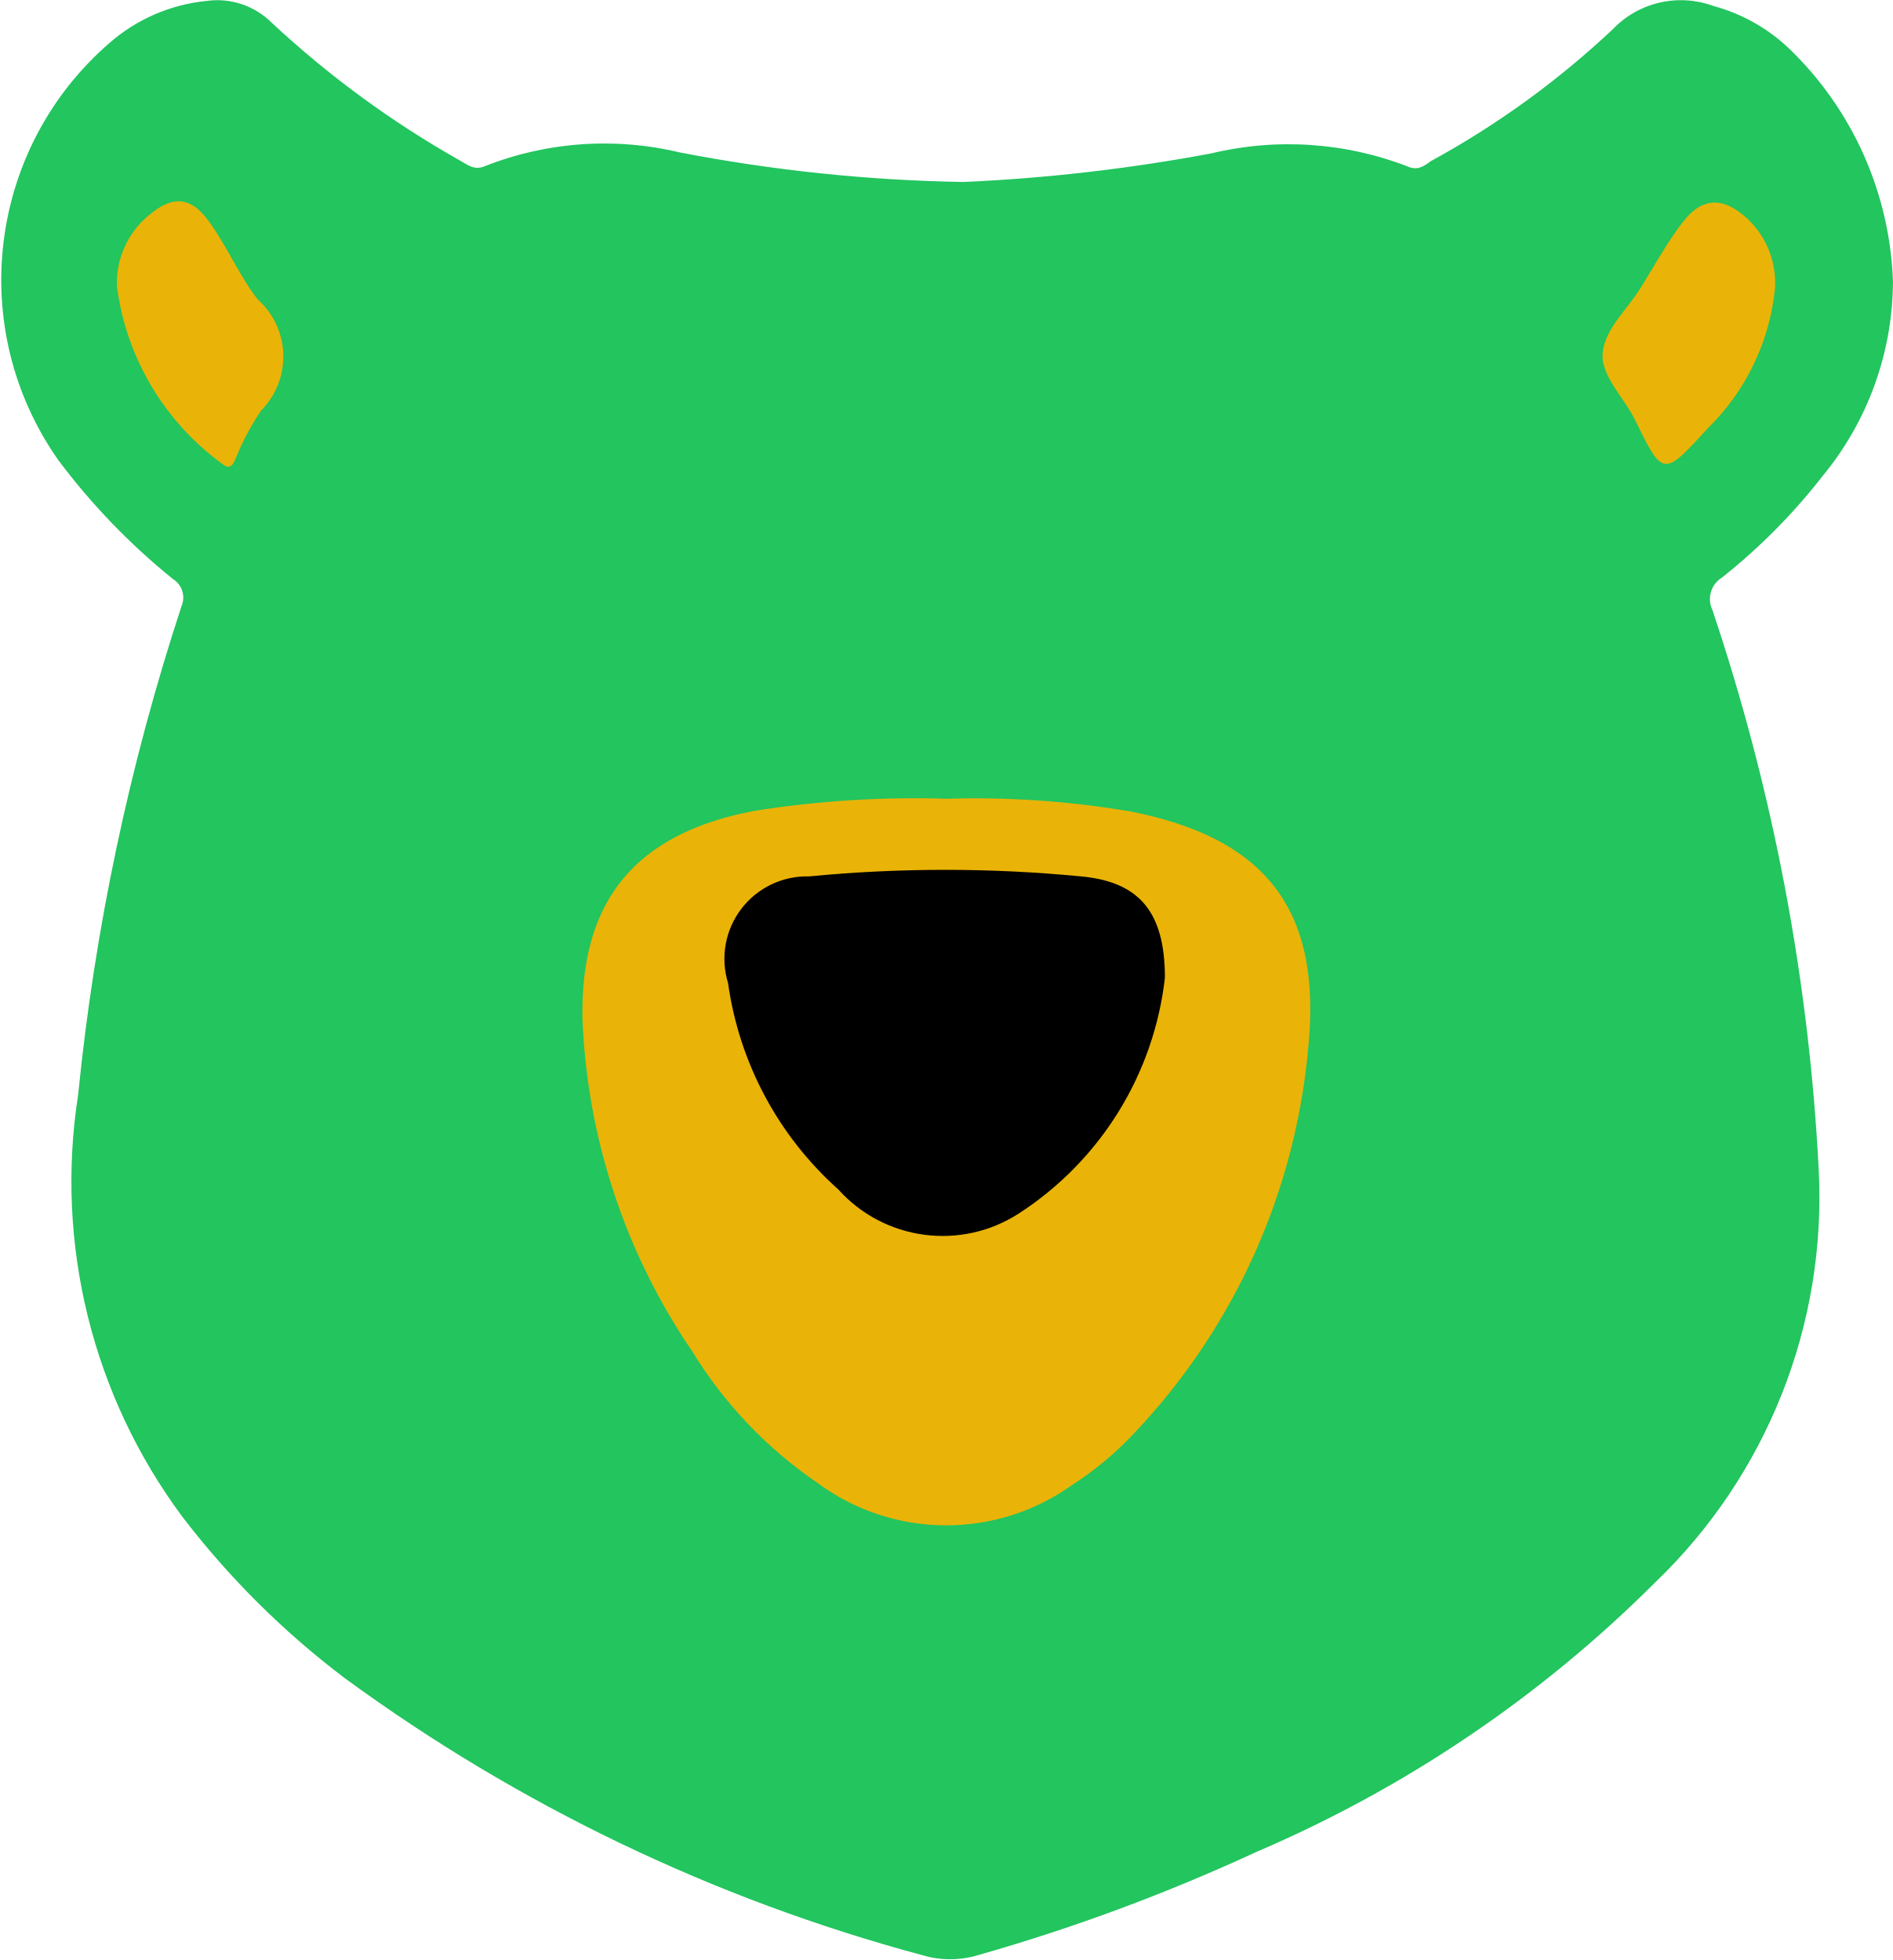
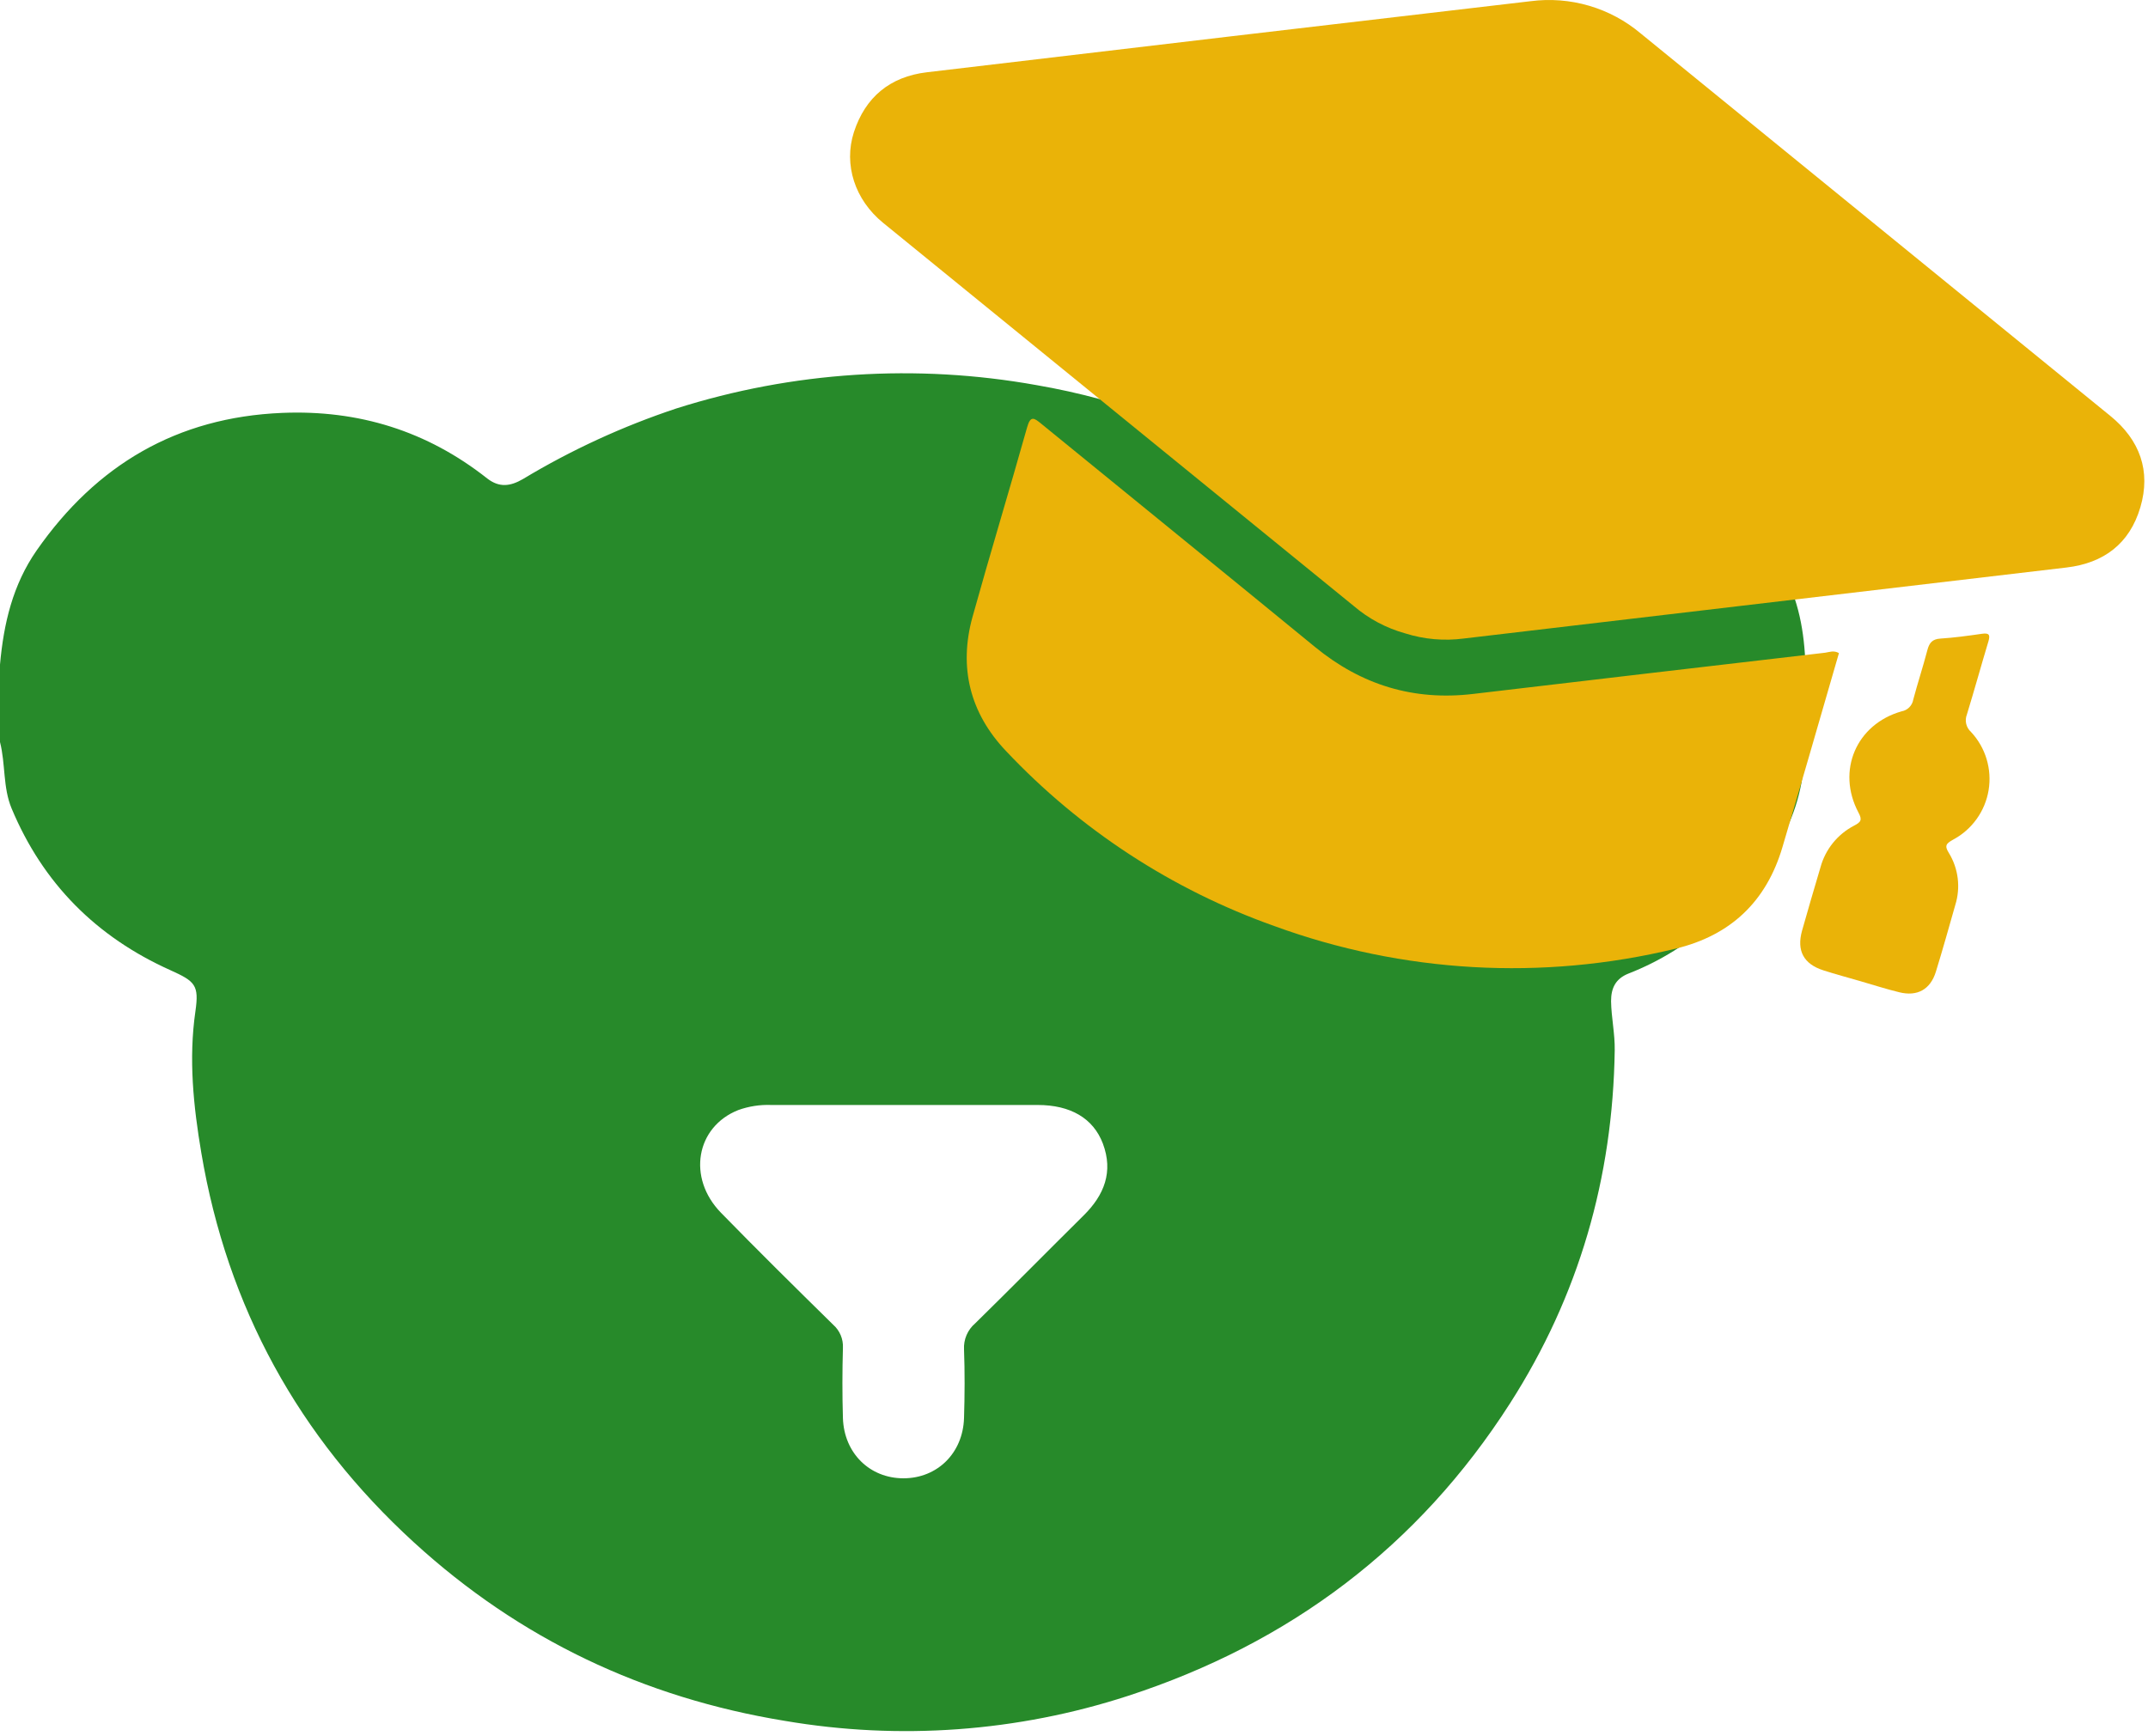
- <svg xmlns="http://www.w3.org/2000/svg" viewBox="0 0 38.99 40.39">
-   <defs>
-     <style>.cls-1{fill:#22c55e;}.cls-2{fill:#eab308;}</style>
-   </defs>
-   <g id="Layer_2" data-name="Layer 2">
-     <g id="Layer_1-2" data-name="Layer 1">
-       <path class="cls-1" d="M39,5.81a6.34,6.34,0,0,1-1.45,4,12.4,12.4,0,0,1-2.07,2.09.52.52,0,0,0-.2.67,43.15,43.15,0,0,1,2.19,11.53,11,11,0,0,1-3.37,8.51,26.18,26.18,0,0,1-8.21,5.55,39.16,39.16,0,0,1-5.74,2.13,2,2,0,0,1-1.15,0A35.9,35.9,0,0,1,7.1,34.58a17.5,17.5,0,0,1-3.34-3.32,11.58,11.58,0,0,1-2.15-8.7A47.39,47.39,0,0,1,3.74,12.49a.45.45,0,0,0-.18-.56A13.69,13.69,0,0,1,1.2,9.48,6.46,6.46,0,0,1,2.25.89a3.57,3.57,0,0,1,2-.87A1.59,1.59,0,0,1,5.6.47,20.35,20.35,0,0,0,9.48,3.31c.16.09.3.21.52.11a6.7,6.7,0,0,1,4-.28,33.75,33.75,0,0,0,5.85.61,36.51,36.51,0,0,0,5.11-.59A6.81,6.81,0,0,1,29,3.43c.2.09.33,0,.48-.11A18.16,18.16,0,0,0,33.23.6,1.94,1.94,0,0,1,35.29.12,3.65,3.65,0,0,1,36.86,1,7,7,0,0,1,39,5.81Z" />
-       <path class="cls-2" d="M19.5,16.46a19.13,19.13,0,0,1,3.78.26c2.77.54,3.94,2,3.68,4.8a13.25,13.25,0,0,1-3.58,8,6.72,6.72,0,0,1-1.29,1.08,4.46,4.46,0,0,1-5.26-.05,8.88,8.88,0,0,1-2.56-2.69A13.07,13.07,0,0,1,12,21c-.05-2.46,1.11-3.83,3.54-4.29A21.05,21.05,0,0,1,19.5,16.46Z" />
-       <path class="cls-2" d="M36.57,5.94a4.68,4.68,0,0,1-1.39,2.89c-.91,1-.92,1-1.49-.17-.23-.47-.72-.92-.67-1.4s.5-.88.77-1.31.58-1,.91-1.41.72-.51,1.2-.12A1.81,1.81,0,0,1,36.57,5.94Z" />
-       <path class="cls-2" d="M2.41,5.91a1.8,1.8,0,0,1,.64-1.46c.5-.43.88-.41,1.26.12s.63,1.13,1,1.6a1.58,1.58,0,0,1,.07,2.29,5.35,5.35,0,0,0-.53,1c-.06.14-.12.22-.27.1A5.38,5.38,0,0,1,2.41,5.91Z" />
-       <path d="M24,20.15A6.68,6.68,0,0,1,21,25a2.89,2.89,0,0,1-3.73-.49A7,7,0,0,1,15,20.26a1.7,1.7,0,0,1,1.67-2.2,29.1,29.1,0,0,1,5.6,0C23.47,18.17,24,18.79,24,20.15Z" />
-     </g>
-   </g>
+ <svg xmlns="http://www.w3.org/2000/svg" width="146" height="118" viewBox="0 0 146 118" fill="none">
+   <path d="M122.702 44.858C122.588 42.545 122.132 40.329 120.878 38.328C119.671 36.354 118.18 34.569 116.454 33.028C109.189 26.65 97.817 26.404 90.291 32.104C89.013 33.072 88.071 33.072 86.757 32.284C81.755 29.248 76.228 27.18 70.463 26.185C62.29 24.715 53.882 25.259 45.967 27.772C42.325 28.983 38.828 30.592 35.54 32.572C34.697 33.06 33.947 33.172 33.117 32.53C29.028 29.299 24.366 27.853 19.168 28.072C12.023 28.372 6.551 31.609 2.499 37.41C0.861 39.759 0.249 42.405 0 45.182V50.45C0.384 51.95 0.189 53.527 0.789 54.964C2.919 60.064 6.551 63.705 11.588 65.964C13.268 66.72 13.538 66.978 13.283 68.751C12.812 71.996 13.148 75.218 13.685 78.389C15.451 88.849 20.284 97.686 28.137 104.864C35.318 111.436 43.754 115.429 53.349 116.998C61.145 118.328 69.146 117.745 76.666 115.3C87.645 111.724 96.398 105.164 102.643 95.4C107.32 88.09 109.627 80.072 109.753 71.403C109.771 70.278 109.522 69.183 109.504 68.067C109.504 67.167 109.819 66.537 110.683 66.192C112.847 65.348 114.835 64.109 116.547 62.538C119.778 59.56 122.381 56.239 122.636 51.599C122.657 51.224 122.588 50.798 122.828 50.444V45.422C122.669 45.257 122.711 45.053 122.702 44.858ZM73.666 82.624C71.198 85.069 68.759 87.544 66.281 89.974C66.027 90.191 65.827 90.464 65.695 90.772C65.564 91.079 65.506 91.413 65.525 91.746C65.582 93.297 65.573 94.857 65.525 96.411C65.45 98.796 63.707 100.503 61.413 100.506C59.118 100.509 57.372 98.799 57.294 96.417C57.246 94.821 57.249 93.225 57.294 91.632C57.308 91.338 57.256 91.044 57.141 90.772C57.027 90.501 56.852 90.259 56.631 90.064C54.069 87.547 51.511 85.021 49.003 82.45C46.693 80.081 47.302 76.61 50.182 75.47C50.898 75.213 51.656 75.096 52.417 75.125C55.416 75.125 58.416 75.125 61.416 75.125C64.415 75.125 67.49 75.125 70.529 75.125C72.76 75.125 74.308 76.025 74.962 77.747C75.682 79.667 75.058 81.245 73.666 82.624Z" fill="#278A2A" />
+   <path d="M95.513 43.062C94.221 42.703 93.024 42.066 92.006 41.193C81.344 32.516 70.683 23.834 60.024 15.149C58.113 13.593 57.324 11.202 58.041 8.982C58.815 6.606 60.495 5.211 62.993 4.914C76.668 3.291 90.348 1.68 104.032 0.082C105.367 -0.093 106.723 0.013 108.014 0.392C109.305 0.771 110.503 1.415 111.531 2.284C122.168 10.945 132.805 19.61 143.442 28.279C145.446 29.911 146.211 32.02 145.479 34.494C144.747 36.969 142.992 38.283 140.466 38.583C126.814 40.197 113.16 41.806 99.506 43.41C98.165 43.588 96.802 43.469 95.513 43.062Z" fill="#EAB308" />
+   <path d="M124.994 44.402L124.778 45.146C123.578 49.298 122.378 53.455 121.151 57.601C120.06 61.291 117.633 63.6 113.88 64.5C104.838 66.691 95.35 66.154 86.613 62.958C79.675 60.495 73.423 56.415 68.375 51.056C65.927 48.476 65.156 45.38 66.098 41.955C67.298 37.641 68.6 33.367 69.812 29.056C70.043 28.237 70.283 28.405 70.775 28.81C76.978 33.877 83.199 38.916 89.391 43.994C92.534 46.568 96.08 47.657 100.118 47.18C108.101 46.238 116.083 45.303 124.064 44.375C124.349 44.333 124.643 44.201 124.994 44.402Z" fill="#EAB308" />
+   <path d="M126.431 66.702C125.6 66.462 124.766 66.237 123.941 65.973C122.594 65.544 122.105 64.638 122.486 63.273C122.888 61.84 123.311 60.412 123.734 58.981C123.897 58.375 124.184 57.809 124.577 57.319C124.97 56.83 125.46 56.427 126.017 56.137C126.473 55.897 126.602 55.759 126.317 55.237C124.817 52.403 126.17 49.238 129.251 48.362C129.45 48.327 129.634 48.231 129.776 48.087C129.919 47.943 130.013 47.758 130.046 47.558C130.345 46.436 130.708 45.329 131.002 44.207C131.131 43.715 131.329 43.452 131.884 43.416C132.832 43.355 133.777 43.224 134.719 43.089C135.19 43.023 135.289 43.151 135.154 43.604C134.656 45.257 134.197 46.925 133.69 48.578C133.61 48.78 133.594 49.001 133.643 49.212C133.693 49.423 133.805 49.614 133.966 49.76C134.457 50.284 134.82 50.915 135.028 51.602C135.236 52.29 135.283 53.016 135.166 53.724C135.048 54.433 134.769 55.105 134.349 55.688C133.93 56.272 133.382 56.751 132.748 57.088C132.289 57.349 132.148 57.487 132.463 57.988C132.784 58.511 132.989 59.097 133.065 59.706C133.141 60.315 133.086 60.933 132.904 61.519C132.472 63.039 132.046 64.56 131.581 66.069C131.209 67.269 130.324 67.767 129.092 67.461C128.198 67.245 127.319 66.957 126.431 66.702Z" fill="#EAB308" />
</svg>
